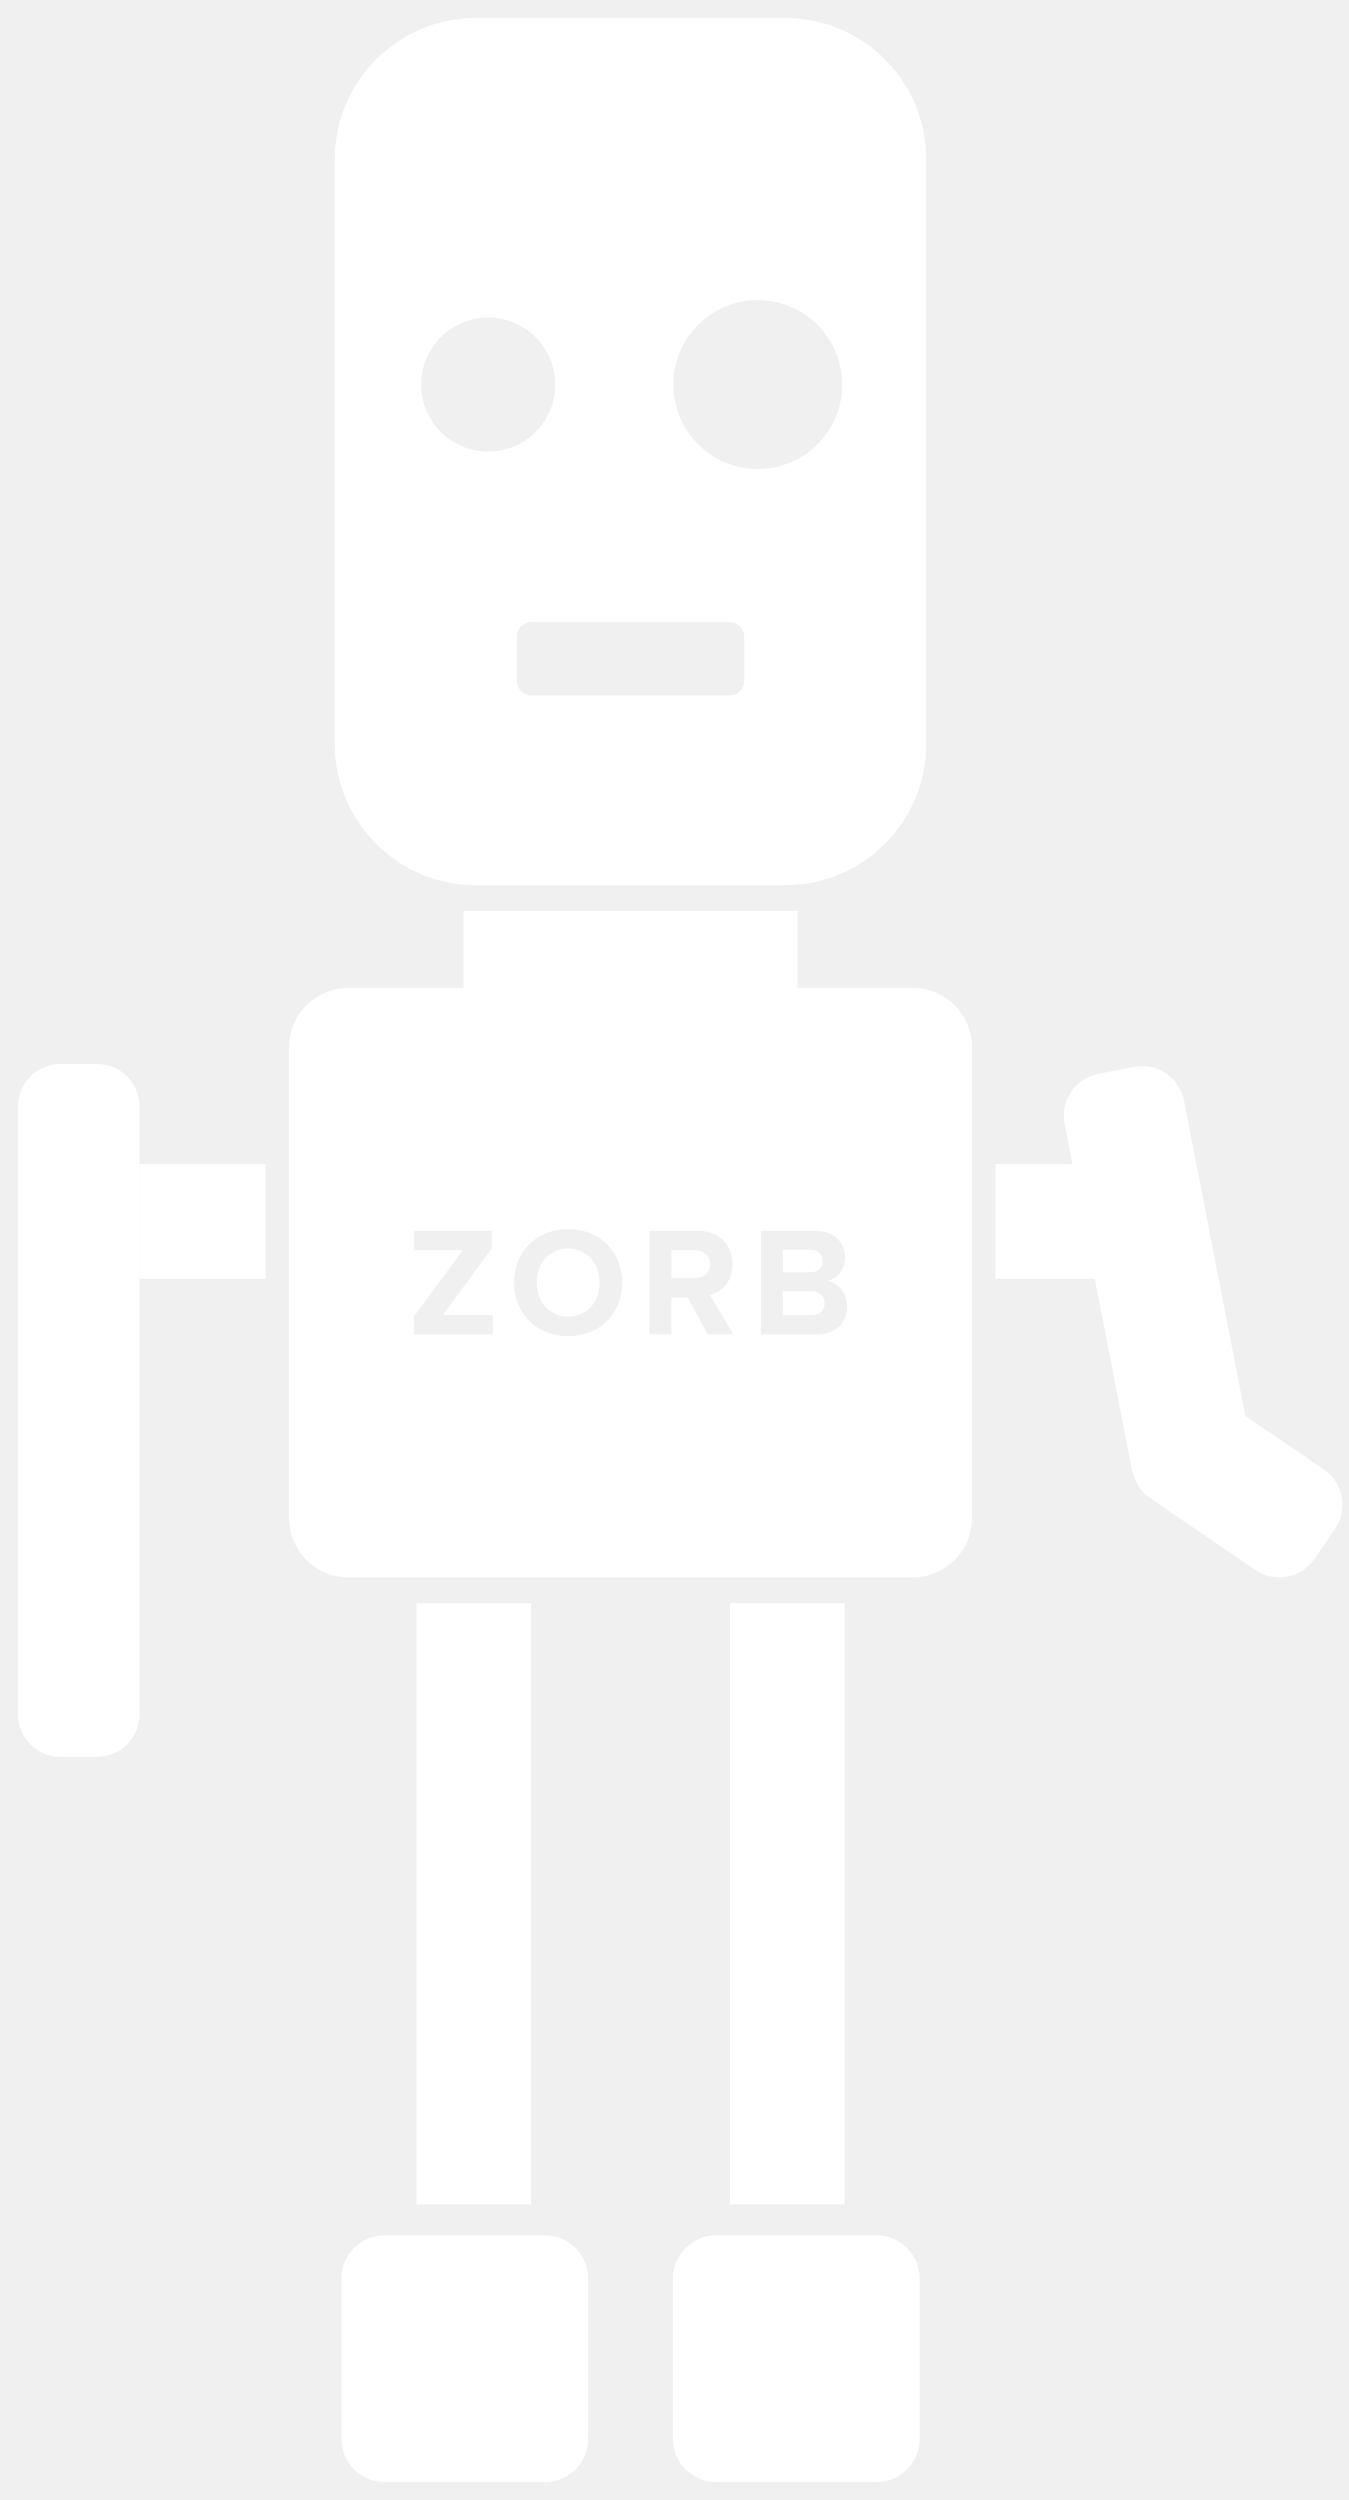
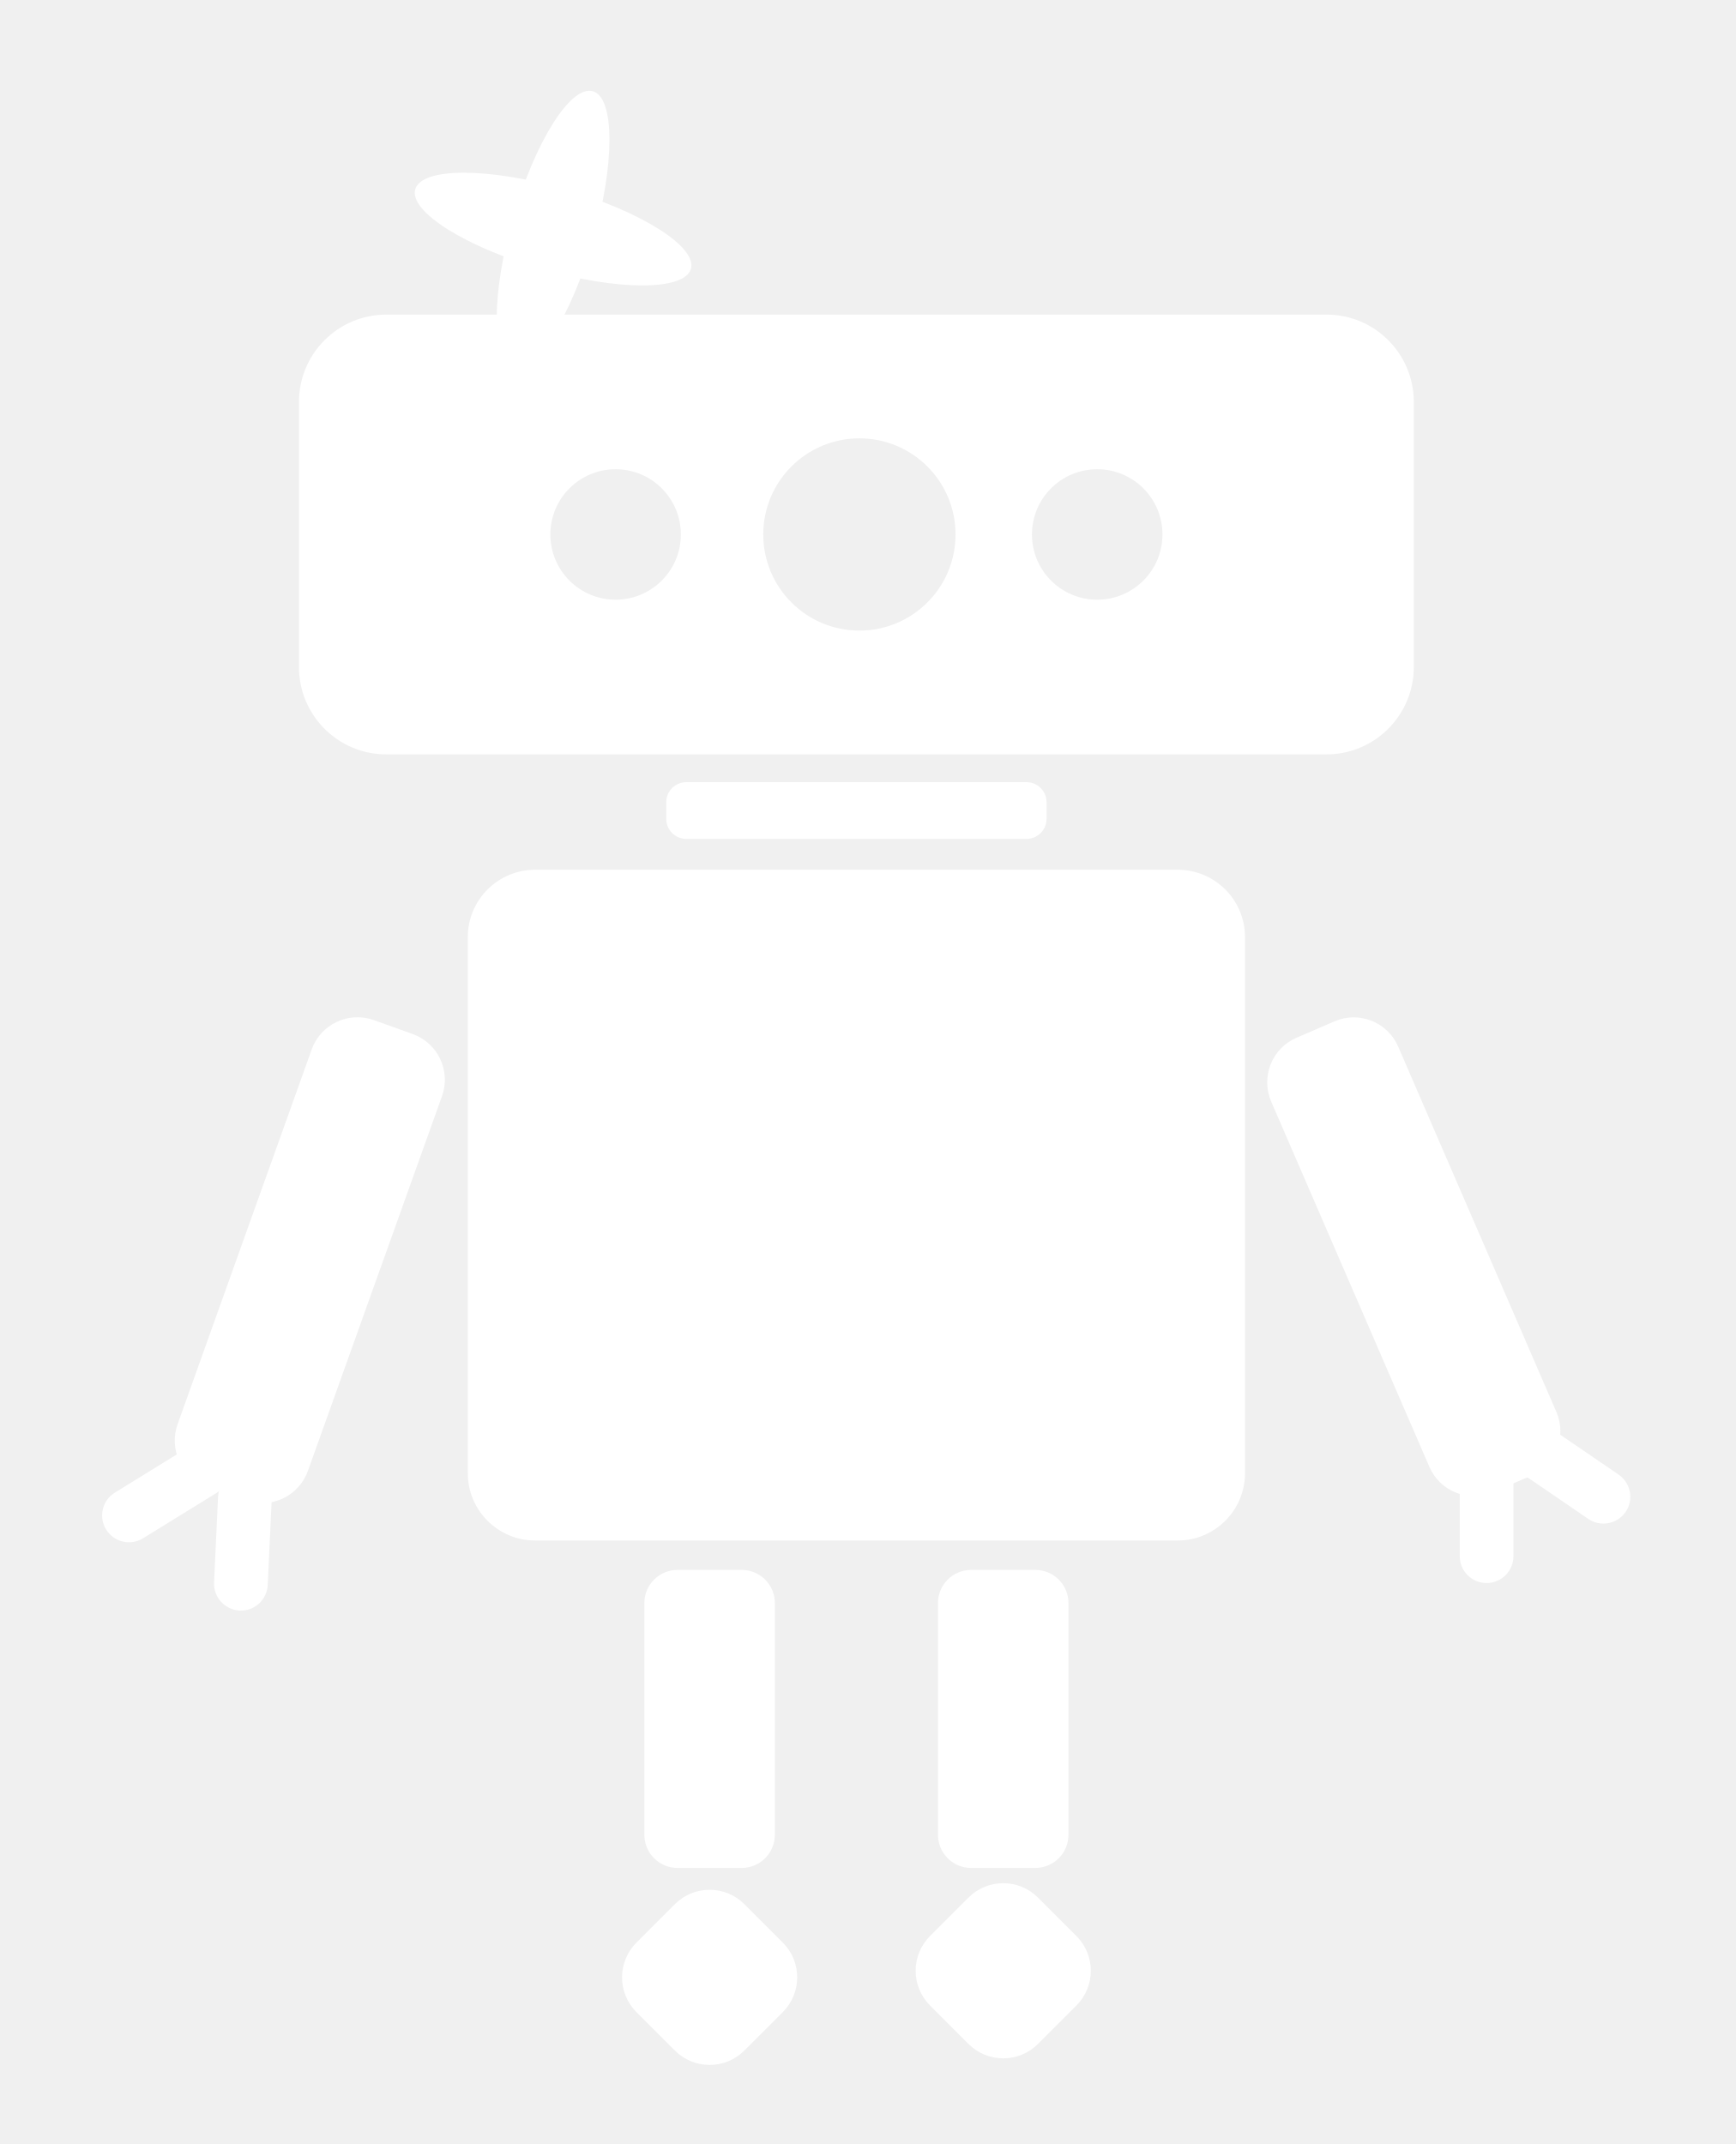
- <svg xmlns="http://www.w3.org/2000/svg" version="1.1" id="Layer_1" x="0px" y="0px" viewBox="0 0 300.68 557.28" style="enable-background:new 0 0 300.68 557.28;" xml:space="preserve">
+ <svg xmlns="http://www.w3.org/2000/svg" version="1.1" id="Layer_1" x="0px" y="0px" viewBox="-20 -20 340 420" style="enable-background:new 0 0 299.33 384.51;" xml:space="preserve">
  <style type="text/css">
- 	.st0{fill:#FFFFFF;}
- 	.st1{fill:#FFFFFF;stroke:#FFFFFF;stroke-width:8;stroke-miterlimit:10;}
+ 	.st0 {
+ 		fill:#FFFFFF;
+ 		stroke:#FFFFFF;
+ 		stroke-width:8;
+ 		stroke-miterlimit:10;
+ 	}
+ 	.st1 {
+ 		fill:#FFFFFF;
+ 	}
</style>
-   <rect x="103.31" y="203.04" class="st0" width="74.49" height="18.12" />
-   <path class="st0 zorbLeftArm" d="M21.61,391.63H13.5c-5.25,0-9.5-4.25-9.5-9.5V246.67c0-5.25,4.25-9.5,9.5-9.5h8.11c5.25,0,9.5,4.25,9.5,9.5  v135.46C31.11,387.38,26.86,391.63,21.61,391.63z" />
-   <path class="st0 zorbRightArm" d="M271.31,333.03l-7.96,1.55c-5.15,1-10.14-2.36-11.14-7.51l-14.89-76.56c-1-5.15,2.36-10.14,7.51-11.14  l7.96-1.55c5.15-1,10.14,2.36,11.14,7.51l14.89,76.56C279.82,327.04,276.46,332.03,271.31,333.03z" />
-   <path class="st1" d="M288.89,234.67" />
-   <rect x="31.11" y="259.5" class="st0 zorbLeftShoulder" width="28.09" height="25.56" />
-   <rect x="162.73" y="357.38" class="st0 zorbRightLeg" width="25.56" height="134.01" />
-   <path class="st0 zorbRightFoot" d="M159.63,553.28h35.75c5.32,0,9.62-4.31,9.62-9.62v-35.75c0-5.32-4.31-9.62-9.62-9.62h-35.75  c-5.32,0-9.62,4.31-9.62,9.62v35.75C150.01,548.97,154.31,553.28,159.63,553.28z" />
-   <rect x="92.82" y="357.38" class="st0 zorbLeftLeg" width="25.56" height="134.01" />
-   <path class="st0 zorbLeftFoot" d="M85.73,553.28h35.75c5.32,0,9.62-4.31,9.62-9.62v-35.75c0-5.32-4.31-9.62-9.62-9.62H85.73  c-5.32,0-9.62,4.31-9.62,9.62v35.75C76.1,548.97,80.41,553.28,85.73,553.28z" />
-   <path class="st0 zorbHead" d="M174.99,197.33h-68.88c-17.39,0-31.48-14.1-31.48-31.48V35.48C74.63,18.1,88.73,4,106.11,4h68.88  c17.39,0,31.48,14.1,31.48,31.48v130.37C206.48,183.24,192.38,197.33,174.99,197.33z M108.82,70.79c-8.25,0-14.94,6.69-14.94,14.94  s6.69,14.94,14.94,14.94s14.94-6.69,14.94-14.94S117.07,70.79,108.82,70.79z M168.92,66.91c-10.4,0-18.82,8.43-18.82,18.82  s8.43,18.82,18.82,18.82c10.4,0,18.82-8.43,18.82-18.82S179.32,66.91,168.92,66.91z M115.21,141.92v9.83c0,1.8,1.46,3.26,3.26,3.26  h44.16c1.8,0,3.26-1.46,3.26-3.26v-9.83c0-1.8-1.46-3.26-3.26-3.26h-44.16C116.67,138.66,115.21,140.12,115.21,141.92z" />
-   <path class="st0 zorbTorso" d="M203.48,351.61H77.63c-7.28,0-13.19-5.9-13.19-13.19V233.41c0-7.28,5.9-13.19,13.19-13.19h125.85  c7.28,0,13.19,5.9,13.19,13.19v105.02C216.67,345.71,210.76,351.61,203.48,351.61z M109.85,297.44v-4.32H98.71l10.9-14.81v-3.94  H92.27v4.32h10.9l-10.9,14.77v3.98H109.85z M126.63,297.85c6.99,0,12.07-4.98,12.07-11.93c0-6.95-5.09-11.94-12.07-11.94  c-6.95,0-12.04,4.98-12.04,11.94C114.59,292.87,119.68,297.85,126.63,297.85z M126.63,293.49c-4.26,0-6.99-3.29-6.99-7.58  c0-4.32,2.73-7.58,6.99-7.58c4.26,0,7.02,3.25,7.02,7.58C133.65,290.21,130.88,293.49,126.63,293.49z M163.44,297.44l-5.19-8.79  c2.49-0.59,5.05-2.77,5.05-6.85c0-4.29-2.94-7.44-7.75-7.44h-10.79v23.07h4.91v-8.2h3.6l4.53,8.2H163.44z M154.83,284.92h-5.15  v-6.23h5.15c1.97,0,3.46,1.18,3.46,3.11C158.29,283.74,156.8,284.92,154.83,284.92z M182.12,297.44c4.39,0,6.71-2.77,6.71-6.23  c0-2.91-1.97-5.29-4.43-5.67c2.18-0.45,3.98-2.39,3.98-5.29c0-3.08-2.25-5.88-6.64-5.88H169.6v23.07H182.12z M180.67,283.6h-6.16  v-5.02h6.16c1.66,0,2.7,1.07,2.7,2.53C183.37,282.56,182.33,283.6,180.67,283.6z M180.84,293.18h-6.33v-5.36h6.33  c1.94,0,2.97,1.25,2.97,2.7C183.82,292.18,182.71,293.18,180.84,293.18z" />
-   <text transform="matrix(1 0 0 1 -366.9135 -44.2594)" style="fill:#706F6F; font-family:'ProximaNova-Bold'; font-size:26.873px; letter-spacing:2;">ZORB</text>
-   <path class="st0 zorbRightHand" d="M253.89,320.73l4.57-6.69c2.96-4.33,8.87-5.45,13.21-2.48l23.45,16.02c4.33,2.96,5.45,8.87,2.48,13.21  l-4.57,6.69c-2.96,4.33-8.87,5.45-13.21,2.48l-23.45-16.02C252.05,330.97,250.93,325.06,253.89,320.73z" />
-   <rect x="221.91" y="259.49" transform="matrix(-1 -4.487844e-11 4.487844e-11 -1 471.9085 544.5447)" class="st0 zorbRightShoulder" width="28.09" height="25.56" />
+   <g class="robot levitate">
+     <path class="st0" d="M296.08,164.83" />
+     <path class="st1" d="M181.06,144.34h-66.63c-2.17,0-3.93-1.76-3.93-3.93v-3.26c0-2.17,1.76-3.93,3.93-3.93h66.63   c2.17,0,3.93,1.76,3.93,3.93v3.26C184.99,142.58,183.23,144.34,181.06,144.34z" />
+     <g>
+       <g>
+         <path class="st1 leftLeg" d="M125.28,345.92H112.7c-3.58,0-6.49-2.91-6.49-6.49v-45.4c0-3.58,2.91-6.49,6.49-6.49h12.58     c3.58,0,6.49,2.9,6.49,6.49v45.4C131.76,343.02,128.86,345.92,125.28,345.92z" />
+         <path class="st1 leftFoot" d="M104.66,374.16l7.53,7.53c3.76,3.76,9.85,3.76,13.61,0l7.53-7.53c3.76-3.76,3.76-9.85,0-13.61l-7.53-7.53     c-3.76-3.76-9.85-3.76-13.61,0l-7.53,7.53C100.9,364.31,100.9,370.4,104.66,374.16z" />
+       </g>
+       <g>
+         <path class="st1 rightLeg" d="M182.79,345.92h-12.58c-3.58,0-6.49-2.91-6.49-6.49v-45.4c0-3.58,2.91-6.49,6.49-6.49h12.58     c3.58,0,6.49,2.9,6.49,6.49v45.4C189.28,343.02,186.38,345.92,182.79,345.92z" />
+         <path class="st1 rightFoot" d="M162.17,372.87l7.53,7.53c3.76,3.76,9.85,3.76,13.61,0l7.53-7.53c3.76-3.76,3.76-9.85,0-13.61l-7.53-7.53     c-3.76-3.76-9.85-3.76-13.61,0l-7.53,7.53C158.41,363.01,158.41,369.11,162.17,372.87z" />
+       </g>
+     </g>
+     <path class="st1 torso" d="M210.67,281.78H84.82c-7.28,0-13.19-5.9-13.19-13.19V163.57c0-7.28,5.9-13.19,13.19-13.19h125.85   c7.28,0,13.19,5.9,13.19,13.19v105.02C223.86,275.87,217.95,281.78,210.67,281.78z" />
+     <path class="st1 rightArm" d="M279.91,269.08l-7.44,3.22c-4.82,2.08-10.41-0.13-12.49-4.94l-30.99-71.57c-2.08-4.82,0.13-10.41,4.94-12.49   l7.44-3.22c4.82-2.08,10.41,0.13,12.49,4.94l30.99,71.57C286.94,261.4,284.73,266.99,279.91,269.08z" />
+     <path class="st1 leftArm" d="M28.16,273.89l-7.63-2.73c-4.94-1.77-7.51-7.21-5.75-12.15l26.27-73.43c1.77-4.94,7.21-7.51,12.15-5.75   l7.63,2.73c4.94,1.77,7.51,7.21,5.75,12.15l-26.27,73.43C38.54,273.09,33.1,275.66,28.16,273.89z" />
+     <g class="rightFingers">
+       <path class="st1" d="M275.86,260.76L275.86,260.76c-1.64,2.4-1.02,5.67,1.37,7.31l13.87,9.48c2.4,1.64,5.67,1.02,7.31-1.37l0,0     c1.64-2.4,1.02-5.67-1.37-7.31l-13.87-9.48C280.77,257.75,277.5,258.37,275.86,260.76z" />
+       <path class="st1" d="M271.18,262.79L271.18,262.79c-2.9,0-5.26,2.35-5.26,5.26v16.8c0,2.9,2.35,5.26,5.26,5.26l0,0     c2.9,0,5.26-2.35,5.26-5.26v-16.8C276.44,265.14,274.09,262.79,271.18,262.79z" />
+     </g>
+     <g class="leftFingers">
+       <path class="st1" d="M28.21,268.21L28.21,268.21c-2.9-0.14-5.36,2.11-5.5,5.01l-0.78,16.78c-0.14,2.9,2.11,5.36,5.01,5.5h0     c2.9,0.14,5.36-2.11,5.5-5.01l0.78-16.78C33.35,270.8,31.11,268.34,28.21,268.21z" />
+       <path class="st1" d="M24.03,265.29L24.03,265.29c-1.52-2.47-4.76-3.24-7.23-1.71l-14.3,8.82c-2.47,1.52-3.24,4.76-1.71,7.23h0     c1.52,2.47,4.76,3.24,7.23,1.71l14.3-8.82C24.78,271,25.55,267.76,24.03,265.29z" />
+     </g>
+     <path class="st1 head" d="M239.83,41.63H55.66c-9.44,0-17.1,7.66-17.1,17.1v51.95c0,9.44,7.66,17.1,17.1,17.1h184.16   c9.44,0,17.1-7.66,17.1-17.1V58.73C256.92,49.28,249.27,41.63,239.83,41.63z M100.58,97.48c-7.06,0-12.78-5.72-12.78-12.78   s5.72-12.78,12.78-12.78c7.06,0,12.78,5.72,12.78,12.78S107.63,97.48,100.58,97.48z M148.33,103.53c-10.4,0-18.83-8.43-18.83-18.83   s8.43-18.83,18.83-18.83s18.83,8.43,18.83,18.83S158.73,103.53,148.33,103.53z M194.91,97.48c-7.06,0-12.78-5.72-12.78-12.78   s5.72-12.78,12.78-12.78c7.06,0,12.78,5.72,12.78,12.78S201.97,97.48,194.91,97.48z" />
+     <ellipse transform="matrix(0.2773 -0.9608 0.9608 0.2773 6.834 209.5192)" class="st1" cx="200" cy="27.1" rx="8.14" ry="28.1" />
+     <ellipse transform="matrix(0.2773 -0.9608 0.9608 0.2773 6.834 209.5192)" class="st1" cx="200" cy="27.1" rx="28.1" ry="8.14" />
+   </g>
</svg>
